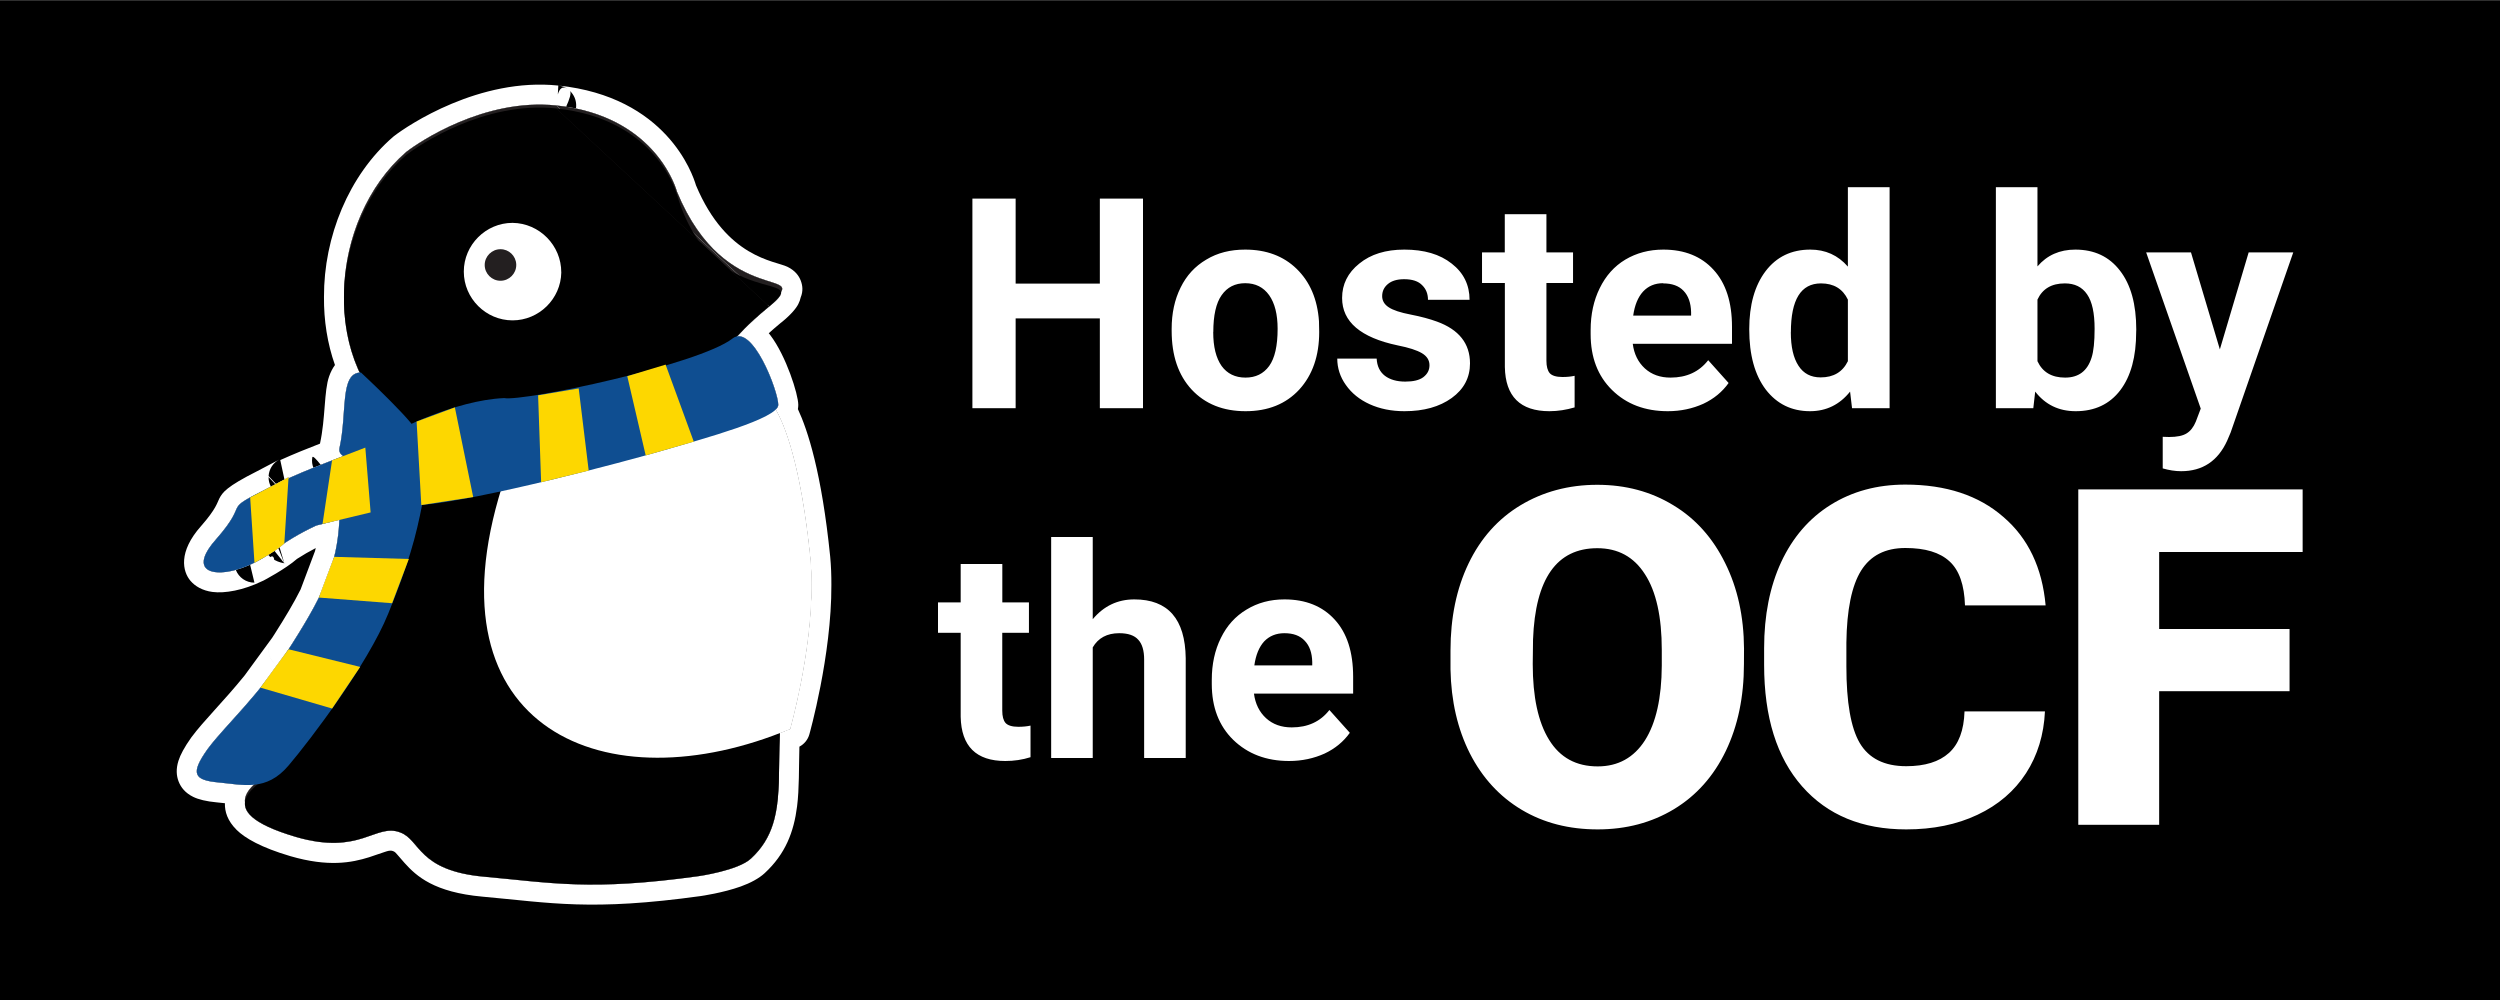
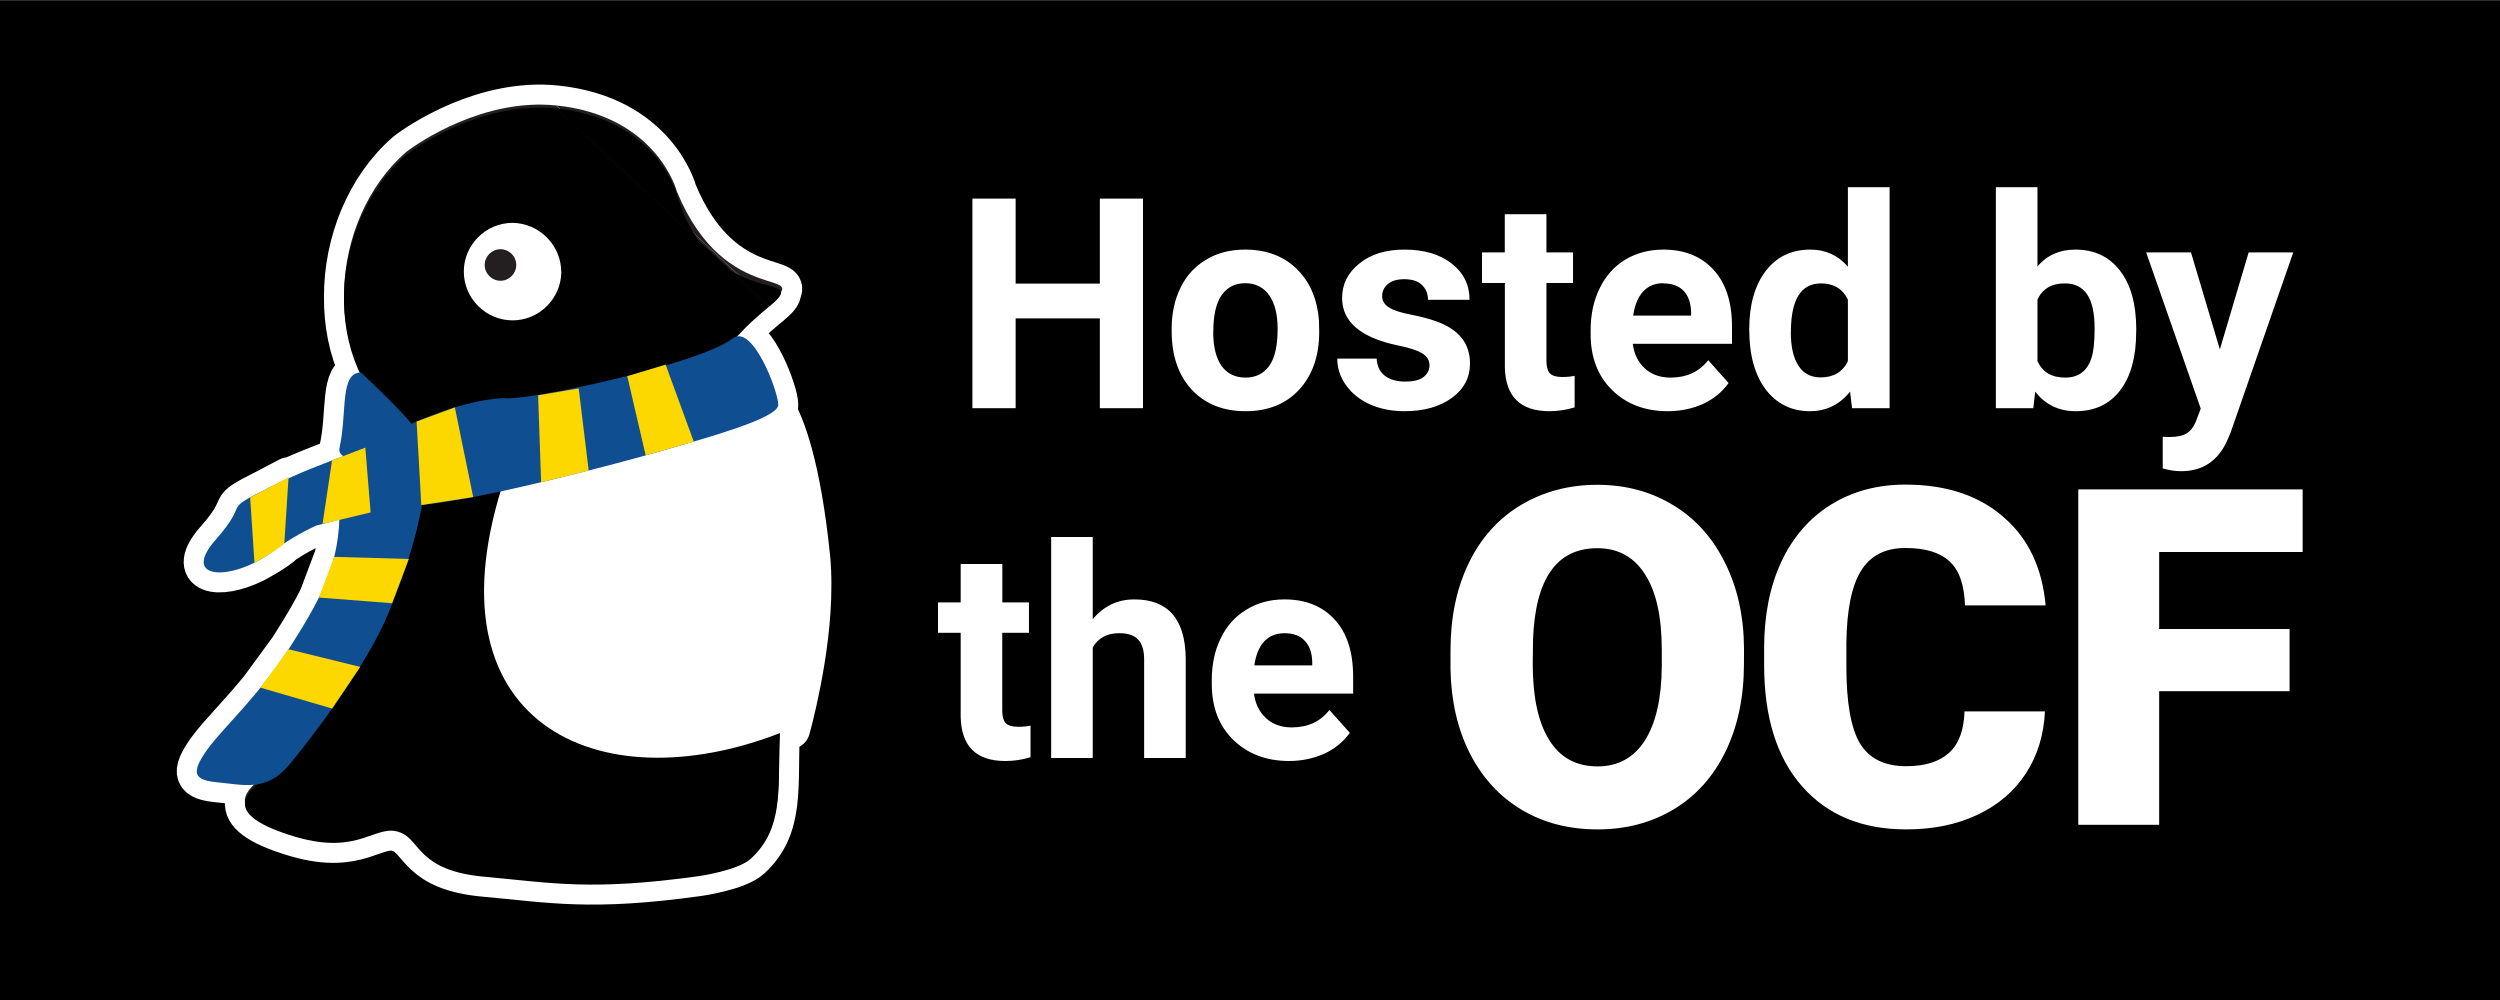
<svg xmlns="http://www.w3.org/2000/svg" width="100%" height="100%" viewBox="0 0 125 50" version="1.1" xml:space="preserve" style="fill-rule:evenodd;clip-rule:evenodd;stroke-linejoin:round;stroke-miterlimit:2;">
  <g transform="matrix(1,0,0,1,0,-1072.51)">
    <g>
      <rect x="0" y="1072.52" width="125" height="49.999" />
      <g>
        <path d="M57.15,1092.92L54.992,1092.92L54.992,1088.43L50.782,1088.43L50.782,1092.92L48.62,1092.92L48.62,1082.44L50.782,1082.44L50.782,1086.69L54.992,1086.69L54.992,1082.44L57.15,1082.44L57.15,1092.92ZM58.583,1088.95C58.583,1088.18 58.731,1087.49 59.029,1086.89C59.326,1086.28 59.754,1085.82 60.314,1085.49C60.873,1085.15 61.522,1084.99 62.26,1084.99C63.313,1084.99 64.17,1085.31 64.83,1085.95C65.498,1086.6 65.871,1087.47 65.949,1088.57L65.96,1089.11C65.96,1090.3 65.628,1091.26 64.962,1091.99C64.295,1092.71 63.4,1093.07 62.279,1093.07C61.155,1093.07 60.257,1092.71 59.584,1091.99C58.916,1091.27 58.583,1090.29 58.583,1089.05L58.583,1088.95ZM60.661,1089.11C60.661,1089.85 60.801,1090.41 61.081,1090.81C61.358,1091.19 61.756,1091.39 62.275,1091.39C62.779,1091.39 63.173,1091.2 63.458,1090.81C63.74,1090.42 63.881,1089.8 63.881,1088.95C63.881,1088.23 63.74,1087.67 63.458,1087.27C63.173,1086.87 62.774,1086.67 62.26,1086.67C61.754,1086.67 61.36,1086.87 61.081,1087.27C60.804,1087.66 60.665,1088.28 60.665,1089.11L60.661,1089.11ZM71.474,1090.77C71.474,1090.52 71.348,1090.32 71.097,1090.17C70.845,1090.02 70.441,1089.89 69.887,1089.78C68.033,1089.39 67.105,1088.6 67.105,1087.41C67.105,1086.72 67.391,1086.15 67.963,1085.69C68.538,1085.22 69.289,1084.99 70.216,1084.99C71.204,1084.99 71.994,1085.22 72.586,1085.69C73.18,1086.15 73.478,1086.76 73.478,1087.5L71.399,1087.5C71.399,1087.2 71.302,1086.96 71.108,1086.77C70.916,1086.57 70.617,1086.47 70.208,1086.47C69.858,1086.47 69.587,1086.55 69.396,1086.71C69.204,1086.87 69.108,1087.07 69.108,1087.32C69.108,1087.54 69.216,1087.73 69.43,1087.87C69.651,1088.02 70.022,1088.14 70.541,1088.24C71.057,1088.34 71.493,1088.46 71.849,1088.59C72.95,1088.99 73.5,1089.69 73.5,1090.68C73.5,1091.39 73.195,1091.97 72.586,1092.41C71.976,1092.85 71.188,1093.07 70.223,1093.07C69.568,1093.07 68.988,1092.95 68.481,1092.72C67.977,1092.49 67.582,1092.17 67.294,1091.76C67.007,1091.36 66.863,1090.91 66.863,1090.44L68.833,1090.44C68.853,1090.82 68.99,1091.1 69.245,1091.3C69.497,1091.49 69.837,1091.59 70.265,1091.59C70.663,1091.59 70.963,1091.52 71.165,1091.37C71.371,1091.21 71.474,1091.02 71.474,1090.77ZM77.321,1083.22L77.321,1085.13L78.652,1085.13L78.652,1086.66L77.321,1086.66L77.321,1090.55C77.321,1090.83 77.377,1091.04 77.488,1091.17C77.596,1091.29 77.806,1091.36 78.119,1091.36C78.351,1091.36 78.555,1091.34 78.731,1091.3L78.731,1092.88C78.323,1093 77.903,1093.07 77.473,1093.07C76.011,1093.07 75.268,1092.33 75.243,1090.86L75.243,1086.66L74.101,1086.66L74.101,1085.13L75.239,1085.13L75.239,1083.22L77.321,1083.22ZM83.395,1093.07C82.254,1093.07 81.323,1092.72 80.602,1092.01C79.889,1091.31 79.532,1090.38 79.532,1089.22L79.532,1089.01C79.532,1088.23 79.684,1087.53 79.986,1086.92C80.288,1086.3 80.715,1085.82 81.267,1085.49C81.822,1085.16 82.454,1084.99 83.165,1084.99C84.23,1084.99 85.068,1085.33 85.678,1086C86.293,1086.67 86.6,1087.62 86.6,1088.85L86.6,1089.7L81.638,1089.7C81.703,1090.21 81.905,1090.62 82.242,1090.93C82.582,1091.24 83.011,1091.39 83.527,1091.39C84.331,1091.39 84.959,1091.1 85.41,1090.52L86.43,1091.66C86.118,1092.1 85.696,1092.45 85.164,1092.7C84.63,1092.94 84.039,1093.07 83.391,1093.07L83.395,1093.07ZM83.157,1086.67C82.746,1086.67 82.411,1086.81 82.152,1087.09C81.897,1087.37 81.733,1087.77 81.66,1088.29L84.555,1088.29L84.555,1088.12C84.545,1087.66 84.419,1087.3 84.177,1087.05C83.941,1086.8 83.6,1086.68 83.157,1086.68L83.157,1086.67ZM87.462,1088.97C87.462,1087.76 87.734,1086.79 88.278,1086.07C88.825,1085.35 89.571,1084.99 90.516,1084.99C91.272,1084.99 91.898,1085.27 92.394,1085.84L92.394,1081.87L94.48,1081.87L94.48,1092.92L92.602,1092.92L92.504,1092.09C91.985,1092.74 91.317,1093.07 90.501,1093.07C89.583,1093.07 88.846,1092.71 88.29,1091.99C87.738,1091.26 87.462,1090.26 87.462,1088.97ZM89.541,1089.12C89.541,1089.85 89.669,1090.41 89.926,1090.8C90.178,1091.19 90.547,1091.38 91.033,1091.38C91.676,1091.38 92.13,1091.11 92.394,1090.57L92.394,1087.49C92.135,1086.95 91.686,1086.68 91.049,1086.68C90.046,1086.68 89.544,1087.49 89.544,1089.12L89.541,1089.12ZM106.809,1089.1C106.809,1090.35 106.545,1091.32 106.015,1092.02C105.481,1092.72 104.737,1093.07 103.782,1093.07C102.938,1093.07 102.264,1092.74 101.76,1092.09L101.665,1092.92L99.794,1092.92L99.794,1081.87L101.873,1081.87L101.873,1085.83C102.352,1085.27 102.983,1084.99 103.767,1084.99C104.717,1084.99 105.46,1085.34 105.997,1086.04C106.541,1086.74 106.813,1087.72 106.813,1088.99L106.809,1089.1ZM104.73,1088.95C104.73,1088.16 104.606,1087.59 104.356,1087.23C104.107,1086.86 103.735,1086.68 103.241,1086.68C102.579,1086.68 102.123,1086.95 101.873,1087.49L101.873,1090.57C102.128,1091.12 102.589,1091.39 103.256,1091.39C103.929,1091.39 104.37,1091.06 104.579,1090.39C104.68,1090.08 104.73,1089.6 104.73,1088.95ZM110.993,1089.98L112.433,1085.13L114.663,1085.13L111.534,1094.13L111.36,1094.54C110.896,1095.56 110.129,1096.07 109.058,1096.07C108.756,1096.07 108.448,1096.02 108.136,1095.93L108.136,1094.35L108.453,1094.36C108.846,1094.36 109.139,1094.3 109.33,1094.18C109.527,1094.06 109.68,1093.86 109.791,1093.59L110.037,1092.94L107.308,1085.13L109.549,1085.13L110.993,1089.98Z" style="fill:white;fill-rule:nonzero;" />
        <path d="M50.116,1100.71L50.116,1102.63L51.447,1102.63L51.447,1104.15L50.113,1104.15L50.113,1108.04C50.113,1108.33 50.168,1108.53 50.279,1108.66C50.39,1108.78 50.601,1108.85 50.914,1108.85C51.143,1108.85 51.347,1108.83 51.526,1108.79L51.526,1110.37C51.118,1110.5 50.697,1110.56 50.264,1110.56C48.807,1110.56 48.064,1109.82 48.034,1108.35L48.034,1104.15L46.9,1104.15L46.9,1102.63L48.034,1102.63L48.034,1100.71L50.116,1100.71ZM54.637,1103.47C55.189,1102.81 55.881,1102.48 56.715,1102.48C58.404,1102.48 59.26,1103.46 59.286,1105.42L59.286,1110.41L57.207,1110.41L57.207,1105.48C57.207,1105.04 57.11,1104.71 56.916,1104.5C56.724,1104.28 56.406,1104.17 55.96,1104.17C55.35,1104.17 54.909,1104.41 54.637,1104.88L54.637,1110.41L52.558,1110.41L52.558,1099.36L54.637,1099.36L54.637,1103.47ZM64.452,1110.56C63.311,1110.56 62.38,1110.2 61.659,1109.5C60.946,1108.8 60.589,1107.87 60.589,1106.71L60.589,1106.5C60.589,1105.72 60.741,1105.02 61.043,1104.41C61.345,1103.79 61.772,1103.32 62.324,1102.99C62.879,1102.65 63.511,1102.48 64.222,1102.48C65.287,1102.48 66.125,1102.82 66.735,1103.49C67.35,1104.16 67.657,1105.11 67.657,1106.35L67.657,1107.19L62.698,1107.19C62.764,1107.7 62.966,1108.11 63.303,1108.42C63.643,1108.73 64.072,1108.88 64.588,1108.88C65.392,1108.88 66.019,1108.59 66.47,1108.01L67.491,1109.15C67.178,1109.59 66.756,1109.94 66.225,1110.19C65.691,1110.43 65.1,1110.56 64.452,1110.56ZM64.218,1104.17C63.805,1104.17 63.468,1104.31 63.209,1104.58C62.954,1104.86 62.79,1105.26 62.717,1105.78L65.612,1105.78L65.612,1105.61C65.602,1105.15 65.478,1104.8 65.238,1104.55C64.999,1104.29 64.659,1104.17 64.218,1104.17Z" style="fill:white;fill-rule:nonzero;" />
        <path d="M87.197,1105.71C87.197,1107.35 86.895,1108.8 86.29,1110.06C85.683,1111.32 84.819,1112.29 83.697,1112.97C82.584,1113.64 81.313,1113.98 79.884,1113.98C78.458,1113.98 77.192,1113.66 76.085,1113C74.979,1112.34 74.115,1111.4 73.493,1110.18C72.878,1108.96 72.555,1107.56 72.525,1105.98L72.525,1105.03C72.525,1103.39 72.825,1101.94 73.425,1100.69C74.029,1099.43 74.892,1098.46 76.014,1097.78C77.142,1097.1 78.425,1096.75 79.861,1096.75C81.282,1096.75 82.55,1097.09 83.663,1097.77C84.777,1098.44 85.641,1099.41 86.256,1100.66C86.876,1101.9 87.191,1103.33 87.201,1104.94L87.197,1105.71ZM83.089,1105.01C83.089,1103.35 82.808,1102.08 82.246,1101.22C81.692,1100.35 80.898,1099.92 79.865,1099.92C77.837,1099.92 76.766,1101.44 76.652,1104.48L76.637,1105.71C76.637,1107.36 76.909,1108.62 77.454,1109.5C78,1110.39 78.811,1110.83 79.884,1110.83C80.907,1110.83 81.694,1110.39 82.246,1109.53C82.8,1108.66 83.081,1107.41 83.089,1105.79L83.089,1105.01ZM102.247,1108.08C102.194,1109.24 101.879,1110.28 101.302,1111.17C100.725,1112.06 99.915,1112.76 98.872,1113.25C97.837,1113.74 96.65,1113.98 95.312,1113.98C93.11,1113.98 91.375,1113.27 90.107,1111.83C88.84,1110.39 88.206,1108.37 88.206,1105.75L88.206,1104.92C88.206,1103.28 88.491,1101.84 89.061,1100.61C89.635,1099.38 90.46,1098.42 91.536,1097.75C92.61,1097.08 93.853,1096.74 95.267,1096.74C97.302,1096.74 98.938,1097.28 100.172,1098.36C101.41,1099.42 102.112,1100.9 102.281,1102.78L98.249,1102.78C98.218,1101.76 97.961,1101.02 97.478,1100.58C96.994,1100.13 96.257,1099.91 95.267,1099.91C94.261,1099.91 93.524,1100.29 93.056,1101.04C92.587,1101.79 92.341,1102.99 92.319,1104.64L92.319,1105.83C92.319,1107.62 92.541,1108.9 92.987,1109.66C93.441,1110.43 94.216,1110.82 95.312,1110.82C96.244,1110.82 96.955,1110.6 97.444,1110.16C97.935,1109.72 98.196,1109.03 98.226,1108.08L102.247,1108.08ZM114.478,1107.07L107.958,1107.07L107.958,1113.75L103.914,1113.75L103.914,1096.98L115.132,1096.98L115.132,1100.11L107.958,1100.11L107.958,1103.96L114.478,1103.96L114.478,1107.07Z" style="fill:white;fill-rule:nonzero;" />
      </g>
      <g id="path3240" transform="matrix(1,0,0,1,0,1072.51)">
-         <path d="M17.199,14.85C17.186,12.134 18.302,9.333 20.311,7.598C20.944,7.104 24.21,4.897 27.811,5.272L27.809,5.271C32.873,5.798 33.848,9.585 33.848,9.585C35.979,14.751 39.623,13.727 39.053,14.601C39.083,14.745 38.913,14.956 38.464,15.325L38.461,15.323C37.536,16.087 37.133,16.523 36.865,16.816C37.815,16.671 38.914,19.615 38.914,20.242C38.914,20.318 38.867,20.398 38.782,20.481C39.219,21.229 40.037,23.2 40.515,27.927C40.554,28.355 40.571,28.799 40.569,29.249C40.585,32.653 39.505,36.448 39.505,36.448C39.335,36.519 39.164,36.588 38.994,36.654C38.862,39.292 39.254,41.361 37.549,42.928C36.912,43.528 34.921,43.809 34.921,43.809C29.52,44.559 27.554,44.137 24.217,43.837C20.879,43.537 21.029,41.999 20.015,41.624C18.781,41.142 18.029,42.787 14.803,41.849C12.758,41.246 12.195,40.65 12.249,40.122C12.209,39.801 12.414,39.503 12.684,39.239C12.118,39.291 11.537,39.179 10.933,39.123C9.694,39.009 9.501,38.69 10.376,37.457C10.998,36.619 11.954,35.705 13.025,34.383L13.024,34.382L14.428,32.463L14.429,32.463C14.484,32.378 14.54,32.292 14.595,32.204C15.146,31.337 15.594,30.586 15.946,29.875L16.711,27.842L16.711,27.842C16.854,27.264 16.938,26.662 16.969,25.994L16.195,26.18C16.06,26.215 15.932,26.248 15.811,26.278C15.258,26.533 14.725,26.829 14.216,27.163L14.216,27.169C13.733,27.618 12.723,28.136 12.723,28.136L12.723,28.134C10.944,29.021 9.227,28.73 10.805,26.962C12.55,24.975 11.004,25.612 13.329,24.442L14.428,23.864L14.425,23.915C15.172,23.578 15.915,23.284 16.603,23.02L16.603,23.018L17.163,22.803C17.012,22.709 16.938,22.576 16.973,22.406C17.363,20.654 16.99,18.71 17.981,18.628C17.438,17.471 17.186,16.168 17.199,14.85ZM34.685,11.663L36.928,13.749L36.933,13.751L34.683,11.66L34.685,11.663Z" style="fill:white;fill-rule:nonzero;" />
-         <path d="M14.222,23.972L14.013,23.004C14.691,22.698 15.365,22.427 15.999,22.182C16.28,20.911 16.195,19.547 16.459,18.811C16.536,18.595 16.632,18.409 16.748,18.252C16.368,17.177 16.188,16.018 16.199,14.847L16.199,14.847C16.187,11.845 17.438,8.759 19.657,6.841C19.67,6.83 19.683,6.819 19.696,6.809C20.39,6.269 23.971,3.866 27.915,4.278L27.891,4.723C27.974,4.44 28.119,4.279 28.372,4.445C28.24,4.354 28.083,4.294 27.913,4.276C33.316,4.838 34.631,8.691 34.799,9.266C36.331,12.916 38.744,13.03 39.378,13.343C39.757,13.53 39.947,13.79 40.039,14.036C40.128,14.27 40.166,14.553 40.034,14.873C40.012,14.978 39.975,15.087 39.916,15.202C39.813,15.406 39.574,15.707 39.099,16.098C39.081,16.112 39.062,16.127 39.043,16.14C38.806,16.336 38.607,16.509 38.438,16.662C38.467,16.696 38.495,16.732 38.523,16.769C39.305,17.8 39.914,19.713 39.914,20.242C39.914,20.311 39.908,20.383 39.895,20.455C40.382,21.496 41.085,23.628 41.509,27.826C41.51,27.829 41.51,27.831 41.51,27.834C41.553,28.293 41.571,28.767 41.569,29.249C41.584,32.783 40.467,36.721 40.467,36.721C40.392,36.986 40.211,37.206 39.97,37.333C39.94,38.428 39.967,39.421 39.854,40.318C39.693,41.596 39.272,42.702 38.228,43.663C37.955,43.916 37.524,44.15 37.038,44.324C36.145,44.645 35.061,44.799 35.061,44.799C35.06,44.799 35.06,44.8 35.059,44.8C29.543,45.566 27.535,45.139 24.127,44.833C21.709,44.615 20.826,43.814 20.227,43.147C20.096,43.001 19.983,42.86 19.869,42.735C19.807,42.666 19.756,42.594 19.668,42.562C19.663,42.56 19.657,42.558 19.652,42.556C19.51,42.5 19.386,42.551 19.247,42.594C19.007,42.667 18.751,42.769 18.455,42.862C17.581,43.136 16.415,43.359 14.524,42.809C14.523,42.809 14.521,42.809 14.52,42.808C13.054,42.376 12.246,41.905 11.832,41.495C11.375,41.042 11.234,40.585 11.245,40.161C11.112,40.146 10.977,40.131 10.842,40.119C10.311,40.07 9.92,39.972 9.659,39.843C9.271,39.652 9.046,39.379 8.926,39.063C8.823,38.789 8.792,38.452 8.923,38.038C9.015,37.745 9.218,37.361 9.561,36.878C9.565,36.873 9.569,36.867 9.573,36.862C10.197,36.021 11.152,35.103 12.225,33.781L13.611,31.886L13.751,31.668C14.269,30.853 14.693,30.145 15.029,29.474L15.752,27.55L15.787,27.403C15.466,27.568 15.154,27.748 14.851,27.944C14.278,28.451 13.179,29.026 13.179,29.026C13.156,29.037 13.133,29.048 13.108,29.058C12.166,29.516 11.234,29.679 10.621,29.597C10.123,29.53 9.758,29.315 9.525,29.042C9.128,28.577 8.9,27.598 10.054,26.302C10.814,25.436 10.856,25.14 10.962,24.934C11.126,24.619 11.316,24.336 12.87,23.553L13.962,22.979C13.647,23.144 13.451,23.46 13.43,23.801L13.799,24.194L13.766,24.212L13.428,23.852C13.427,23.935 13.436,24.019 13.457,24.103C13.477,24.183 13.506,24.259 13.543,24.329L13.329,24.442C11.004,25.612 12.55,24.975 10.805,26.962C9.51,28.413 10.434,28.869 11.791,28.495C11.937,28.875 12.304,29.133 12.721,29.133L11.98,28.438L11.98,28.438L12.722,29.133L12.506,28.236C12.578,28.204 12.65,28.17 12.723,28.134L12.723,28.136C12.723,28.136 13.045,27.971 13.412,27.746C13.444,27.786 13.479,27.822 13.516,27.854C13.612,27.785 13.686,27.809 13.713,27.992C13.94,28.119 14.169,28.156 14.21,28.162C14.171,28.11 13.949,27.816 13.725,27.546C13.791,27.502 13.856,27.456 13.918,27.411L14.213,28.162L14.216,28.163L13.978,27.366C14.065,27.3 14.146,27.234 14.216,27.169L14.216,27.163C14.725,26.829 15.258,26.533 15.811,26.278C15.932,26.248 16.06,26.215 16.195,26.18L16.969,25.994C16.938,26.662 16.854,27.264 16.711,27.842L16.359,28.777L16.34,28.77L16.356,28.776L16.359,28.777L15.946,29.875C15.594,30.586 15.146,31.337 14.595,32.204C14.54,32.292 14.484,32.378 14.429,32.463L13.839,33.27L13.814,33.251L13.838,33.27L13.025,34.383C11.954,35.705 10.998,36.619 10.376,37.457C9.501,38.69 9.694,39.009 10.933,39.123C11.537,39.179 12.118,39.291 12.684,39.239C12.414,39.503 12.209,39.801 12.249,40.122C12.195,40.65 12.758,41.246 14.803,41.849C18.029,42.787 18.781,41.142 20.015,41.624C21.029,41.999 20.879,43.537 24.217,43.837C27.554,44.137 29.52,44.559 34.921,43.809C34.921,43.809 36.912,43.528 37.549,42.928C39.254,41.361 38.862,39.292 38.994,36.654C39.164,36.588 39.335,36.519 39.505,36.448C39.505,36.448 40.585,32.653 40.569,29.249C40.571,28.799 40.554,28.355 40.515,27.927C40.037,23.2 39.219,21.229 38.782,20.481C38.867,20.398 38.914,20.318 38.914,20.242C38.914,19.615 37.815,16.671 36.865,16.816C37.045,16.619 37.286,16.358 37.705,15.977C37.726,16.001 37.748,16.024 37.771,16.047C37.748,16.024 37.726,16.001 37.705,15.976C37.91,15.79 38.157,15.574 38.461,15.323L38.464,15.325C38.913,14.956 39.083,14.745 39.053,14.601C39.623,13.727 35.979,14.751 33.848,9.585C33.848,9.585 33.003,6.301 28.798,5.424C28.803,5.391 28.806,5.357 28.808,5.323C28.824,5.017 28.701,4.735 28.492,4.541C28.588,4.636 28.47,4.979 28.306,5.335C28.145,5.31 27.98,5.289 27.809,5.271L27.811,5.272C24.21,4.897 20.944,7.104 20.311,7.598C18.302,9.333 17.186,12.134 17.199,14.85C17.186,16.168 17.438,17.471 17.981,18.628C16.99,18.71 17.363,20.654 16.973,22.406C16.938,22.576 17.012,22.709 17.163,22.803L16.603,23.018L16.603,23.02C16.417,23.091 16.228,23.165 16.036,23.24C15.824,22.971 15.63,22.76 15.614,22.87C15.583,23.076 15.61,23.245 15.672,23.386C15.264,23.55 14.845,23.726 14.425,23.915L14.428,23.864L14.222,23.972ZM13.794,33.236L13.805,33.245L13.761,33.207L13.794,33.236ZM13.743,33.191L13.755,33.202L13.712,33.16L13.743,33.191ZM13.694,33.142L13.707,33.155L13.666,33.109L13.694,33.142ZM13.649,33.091L13.663,33.106L13.623,33.056L13.649,33.091ZM13.608,33.035L13.621,33.053L13.584,32.999L13.608,33.035ZM13.57,32.977L13.583,32.997L13.55,32.939L13.57,32.977ZM13.536,32.915L13.549,32.938L13.519,32.878L13.536,32.915ZM13.586,31.925L13.597,31.907L13.592,31.915L13.586,31.925C13.403,32.21 13.377,32.568 13.518,32.877C13.379,32.57 13.403,32.212 13.586,31.925ZM16.301,28.753L16.313,28.758L16.287,28.747L16.301,28.753ZM16.247,28.727L16.26,28.734L16.235,28.721L16.247,28.727ZM16.195,28.698L16.209,28.706L16.185,28.692L16.195,28.698ZM16.145,28.666L16.16,28.676L16.136,28.659L16.145,28.666ZM16.096,28.63L16.113,28.642L16.089,28.625L16.096,28.63ZM16.05,28.592L16.067,28.606L16.045,28.587L16.05,28.592ZM16.006,28.551L16.024,28.568L16.002,28.547L16.006,28.551ZM15.964,28.507L15.983,28.526L15.962,28.504L15.964,28.507ZM15.925,28.46L15.944,28.483L15.924,28.458L15.925,28.46ZM15.889,28.411L15.905,28.432L15.874,28.388L15.889,28.411ZM15.855,28.359L15.857,28.362L15.842,28.336L15.855,28.359ZM15.826,28.306L15.828,28.311L15.815,28.284L15.826,28.306ZM15.799,28.252L15.803,28.259L15.79,28.23L15.799,28.252ZM15.776,28.196L15.78,28.205L15.769,28.176L15.776,28.196ZM14.287,28.141L14.226,28.16L14.216,28.169L14.287,28.141ZM15.756,28.139L15.76,28.151L15.751,28.121L15.756,28.139ZM15.74,28.082L15.744,28.095L15.737,28.065L15.74,28.082ZM15.728,28.023L15.731,28.039L15.725,28.008L15.728,28.023ZM15.719,27.964L15.721,27.981L15.717,27.951L15.719,27.964ZM15.713,27.905L15.715,27.924L15.713,27.893L15.713,27.905ZM15.711,27.845L15.712,27.866L15.711,27.835L15.711,27.845ZM15.713,27.785L15.712,27.808L15.713,27.777L15.713,27.785ZM15.718,27.725L15.716,27.751L15.719,27.718L15.718,27.725ZM15.727,27.665L15.722,27.694L15.728,27.66L15.727,27.665ZM15.739,27.606L15.732,27.638L15.74,27.603L15.739,27.606ZM34.685,11.663L36.928,13.749L36.933,13.751L34.683,11.66L34.685,11.663ZM28.388,4.456L28.401,4.465L28.388,4.456Z" style="fill:white;" />
+         <path d="M17.199,14.85C17.186,12.134 18.302,9.333 20.311,7.598C20.944,7.104 24.21,4.897 27.811,5.272L27.809,5.271C32.873,5.798 33.848,9.585 33.848,9.585C35.979,14.751 39.623,13.727 39.053,14.601C39.083,14.745 38.913,14.956 38.464,15.325L38.461,15.323C37.536,16.087 37.133,16.523 36.865,16.816C37.815,16.671 38.914,19.615 38.914,20.242C38.914,20.318 38.867,20.398 38.782,20.481C39.219,21.229 40.037,23.2 40.515,27.927C40.554,28.355 40.571,28.799 40.569,29.249C40.585,32.653 39.505,36.448 39.505,36.448C39.335,36.519 39.164,36.588 38.994,36.654C38.862,39.292 39.254,41.361 37.549,42.928C36.912,43.528 34.921,43.809 34.921,43.809C29.52,44.559 27.554,44.137 24.217,43.837C20.879,43.537 21.029,41.999 20.015,41.624C18.781,41.142 18.029,42.787 14.803,41.849C12.758,41.246 12.195,40.65 12.249,40.122C12.209,39.801 12.414,39.503 12.684,39.239C12.118,39.291 11.537,39.179 10.933,39.123C9.694,39.009 9.501,38.69 10.376,37.457C10.998,36.619 11.954,35.705 13.025,34.383L13.024,34.382L14.428,32.463L14.429,32.463C14.484,32.378 14.54,32.292 14.595,32.204C15.146,31.337 15.594,30.586 15.946,29.875L16.711,27.842L16.711,27.842C16.854,27.264 16.938,26.662 16.969,25.994L16.195,26.18C16.06,26.215 15.932,26.248 15.811,26.278C15.258,26.533 14.725,26.829 14.216,27.163L14.216,27.169C13.733,27.618 12.723,28.136 12.723,28.136L12.723,28.134C10.944,29.021 9.227,28.73 10.805,26.962C12.55,24.975 11.004,25.612 13.329,24.442L14.428,23.864L14.425,23.915C15.172,23.578 15.915,23.284 16.603,23.02L16.603,23.018L17.163,22.803C17.012,22.709 16.938,22.576 16.973,22.406C17.363,20.654 16.99,18.71 17.981,18.628C17.438,17.471 17.186,16.168 17.199,14.85ZM34.685,11.663L36.928,13.749L36.933,13.751L34.683,11.66L34.685,11.663Z" style="fill:white;fill-rule:nonzero;stroke:white;stroke-width:2px;" />
      </g>
      <g id="Layer_1-2" transform="matrix(0.144229,0,0,0.144229,9.83847,1077.74)">
        <g id="g3238">
          <path id="path32401" d="M192.53,107.25C195.13,105.95 214.11,159.52 204.75,198.01C197.99,225.57 207.75,246.01 192.13,260.36C187.71,264.52 173.91,266.47 173.91,266.47C136.46,271.67 122.83,268.74 99.69,266.66C76.55,264.58 77.59,253.92 70.56,251.32C61.98,247.94 56.78,259.38 34.41,252.88C2.68,243.52 22.41,234.42 26.35,230.26C64.76,179.94 66.72,100.71 66.72,100.71C99.49,96.81 178.72,114.8 192.52,107.26" style="fill:rgb(35,31,32);fill-rule:nonzero;" />
        </g>
        <path id="path3228" d="M124.62,0.3C99.65,-2.31 77,13 72.61,16.42C45.83,39.56 41.92,90.01 72.61,111.08C72.61,111.08 77.03,105.08 111.61,101.72C146.46,98.34 165.44,90.28 175.32,86.38C189.32,81.18 182.08,82.48 198.46,68.96" style="fill:rgb(35,31,32);fill-rule:nonzero;" />
        <path id="path3228-2" d="M198.47,68.95C214.59,55.69 183.53,71.57 166.47,30.2C166.47,30.2 159.71,3.94 124.6,0.29" style="fill:rgb(35,31,32);fill-rule:nonzero;" />
        <g id="g3230">
          <path id="path3232" d="M126.37,57.18C126.218,66.344 118.638,73.8 109.472,73.8C100.201,73.8 92.572,66.171 92.572,56.9C92.572,47.634 100.194,40.007 109.46,40C118.79,40.104 126.399,47.83 126.36,57.16" style="fill:white;fill-rule:nonzero;" />
        </g>
        <g id="g3234">
          <path id="path3236" d="M110.75,54.31C110.754,54.4 110.757,54.49 110.757,54.58C110.757,57.581 108.287,60.05 105.287,60.05C102.286,60.05 99.817,57.581 99.817,54.58C99.817,51.579 102.286,49.11 105.287,49.11L105.29,49.11C108.191,49.102 110.617,51.412 110.75,54.31" style="fill:rgb(35,31,32);fill-rule:nonzero;" />
        </g>
        <g id="g3266">
          <path id="path3268" d="M105.77,131.54C79.39,215.76 142.19,242.05 205.69,215.42C205.69,215.42 215.03,182.59 212.69,157.37C208.01,111.08 198.63,102.91 198.63,102.91C185.63,108.63 105.78,131.54 105.78,131.54" style="fill:white;fill-rule:nonzero;" />
        </g>
        <g id="g3238-2">
          <path id="path3240-2" d="M192.53,108.27C195.13,106.97 214.11,160.54 204.75,199.03C197.99,226.59 207.75,247.03 192.13,261.38C187.71,265.54 173.91,267.49 173.91,267.49C136.46,272.69 122.83,269.76 99.69,267.68C76.55,265.6 77.59,254.94 70.56,252.34C62,249 56.79,260.4 34.42,253.9C2.69,244.54 22.42,235.44 26.36,231.28C73.69,182.39 77.85,137.92 77.85,137.92C110.62,134.02 178.75,115.82 192.53,108.27" style="fill-rule:nonzero;" />
        </g>
        <g id="g3266-2">
          <path id="path3268-2" d="M105.77,132.57C79.39,216.79 142.19,243.08 205.69,216.45C205.69,216.45 215.03,183.62 212.69,158.4C208.01,112.11 198.63,103.94 198.63,103.94C185.63,109.66 105.78,132.57 105.78,132.57" style="fill:white;fill-rule:nonzero;" />
        </g>
        <path id="path3228-3" d="M124.62,1.32C99.62,-1.28 77.03,14.06 72.62,17.44C45.82,40.58 41.92,91 72.61,112.1C72.61,112.1 77.03,106.1 111.61,102.74C146.46,99.36 165.44,91.3 175.32,87.4C189.32,82.2 182.08,83.5 198.46,69.98" style="fill-rule:nonzero;" />
        <path id="path3228-4" d="M198.47,70C214.59,56.74 178.97,72.86 166.47,31.25C166.47,31.25 159.71,4.99 124.6,1.34" style="fill-rule:nonzero;" />
        <g id="g3230-2">
          <path id="path3232-2" d="M126.37,58.2C126.207,67.356 118.63,74.8 109.473,74.8C100.202,74.8 92.573,67.171 92.573,57.9C92.573,48.634 100.194,41.007 109.46,41C118.79,41.104 126.399,48.83 126.36,58.16" style="fill:white;fill-rule:nonzero;" />
        </g>
        <g id="g3234-2">
          <path id="path3236-2" d="M110.75,55.33C110.754,55.42 110.757,55.51 110.757,55.6C110.757,58.601 108.287,61.07 105.287,61.07C102.286,61.07 99.817,58.601 99.817,55.6C99.817,52.599 102.286,50.13 105.287,50.13L105.29,50.13C108.191,50.122 110.617,52.432 110.75,55.33" style="fill:rgb(35,31,32);fill-rule:nonzero;" />
        </g>
        <g id="g3817">
          <g id="g3198">
            <path id="path3200" d="M56.92,92.88C49.47,92.88 52.23,106.68 49.47,119.09C48.09,125.71 70.53,124.04 76.6,114.38C77.7,112.17 56.92,92.88 56.92,92.88" style="fill:rgb(15,78,145);fill-rule:nonzero;" />
          </g>
          <g id="g3202">
            <path id="path3204" d="M49.53,139.85C49.53,158.06 44.53,168.85 32.98,187.03C21.43,205.21 10.07,214.9 3.73,223.45C-2.34,232 -1,234.21 7.59,235C16.18,235.79 24.09,238.23 31.82,229.12C39.55,220.01 59.19,194.12 66.36,176.5C73.53,158.88 76,149.79 78.22,138.2C80.44,126.61 44.56,139.86 44.56,139.86" style="fill:rgb(15,78,145);fill-rule:nonzero;" />
          </g>
        </g>
        <path id="path3208" d="M185.71,81.09C192.61,75.7 201.59,99.37 201.59,104.09C201.59,108.81 175.94,115.73 161.92,119.83C147.9,123.93 98.32,137.08 77.84,138.83C61.24,140.34 49.17,144 41.41,145.94C35.923,148.471 30.72,151.578 25.89,155.21C12.09,165.34 -6,164.91 6.7,150.68C19.2,136.45 7.35,141.63 25.89,132.36C44.43,123.09 64.35,118.11 68.89,113.36C68.89,113.36 89.16,102.5 106.54,101.74C113.22,103.03 174.09,90.14 185.73,81.09" style="fill:rgb(15,78,145);fill-rule:nonzero;" />
        <path d="M149.24,94.15L162.53,90.14L172.3,116.84L155.63,121.63L149.24,94.15Z" style="fill:rgb(253,215,0);fill-rule:nonzero;" />
        <path d="M118.33,100.78L132.4,98.39L135.87,126.87L119.38,130.92L118.33,100.78Z" style="fill:rgb(253,215,0);fill-rule:nonzero;" />
        <path d="M76.21,109.88L89.47,104.96L95.83,136.06L77.84,138.82L76.21,109.88Z" style="fill:rgb(253,215,0);fill-rule:nonzero;" />
        <path d="M46.9,123.34L58.43,118.91L60.27,141.38L43.6,145.37L46.9,123.34Z" style="fill:rgb(253,215,0);fill-rule:nonzero;" />
        <path d="M30.35,152.12L31.82,129.2L18.51,136.2L20,158.82C20,158.82 27,155.23 30.35,152.12Z" style="fill:rgb(253,215,0);fill-rule:nonzero;" />
        <path d="M47.65,156.78L42.34,170.9L67.72,172.86L73.52,157.52L47.65,156.78Z" style="fill:rgb(253,215,0);fill-rule:nonzero;" />
        <path d="M31.82,188.82L22.09,202.13L46.92,209.37L56.65,194.94L31.82,188.82Z" style="fill:rgb(253,215,0);fill-rule:nonzero;" />
      </g>
    </g>
  </g>
</svg>
